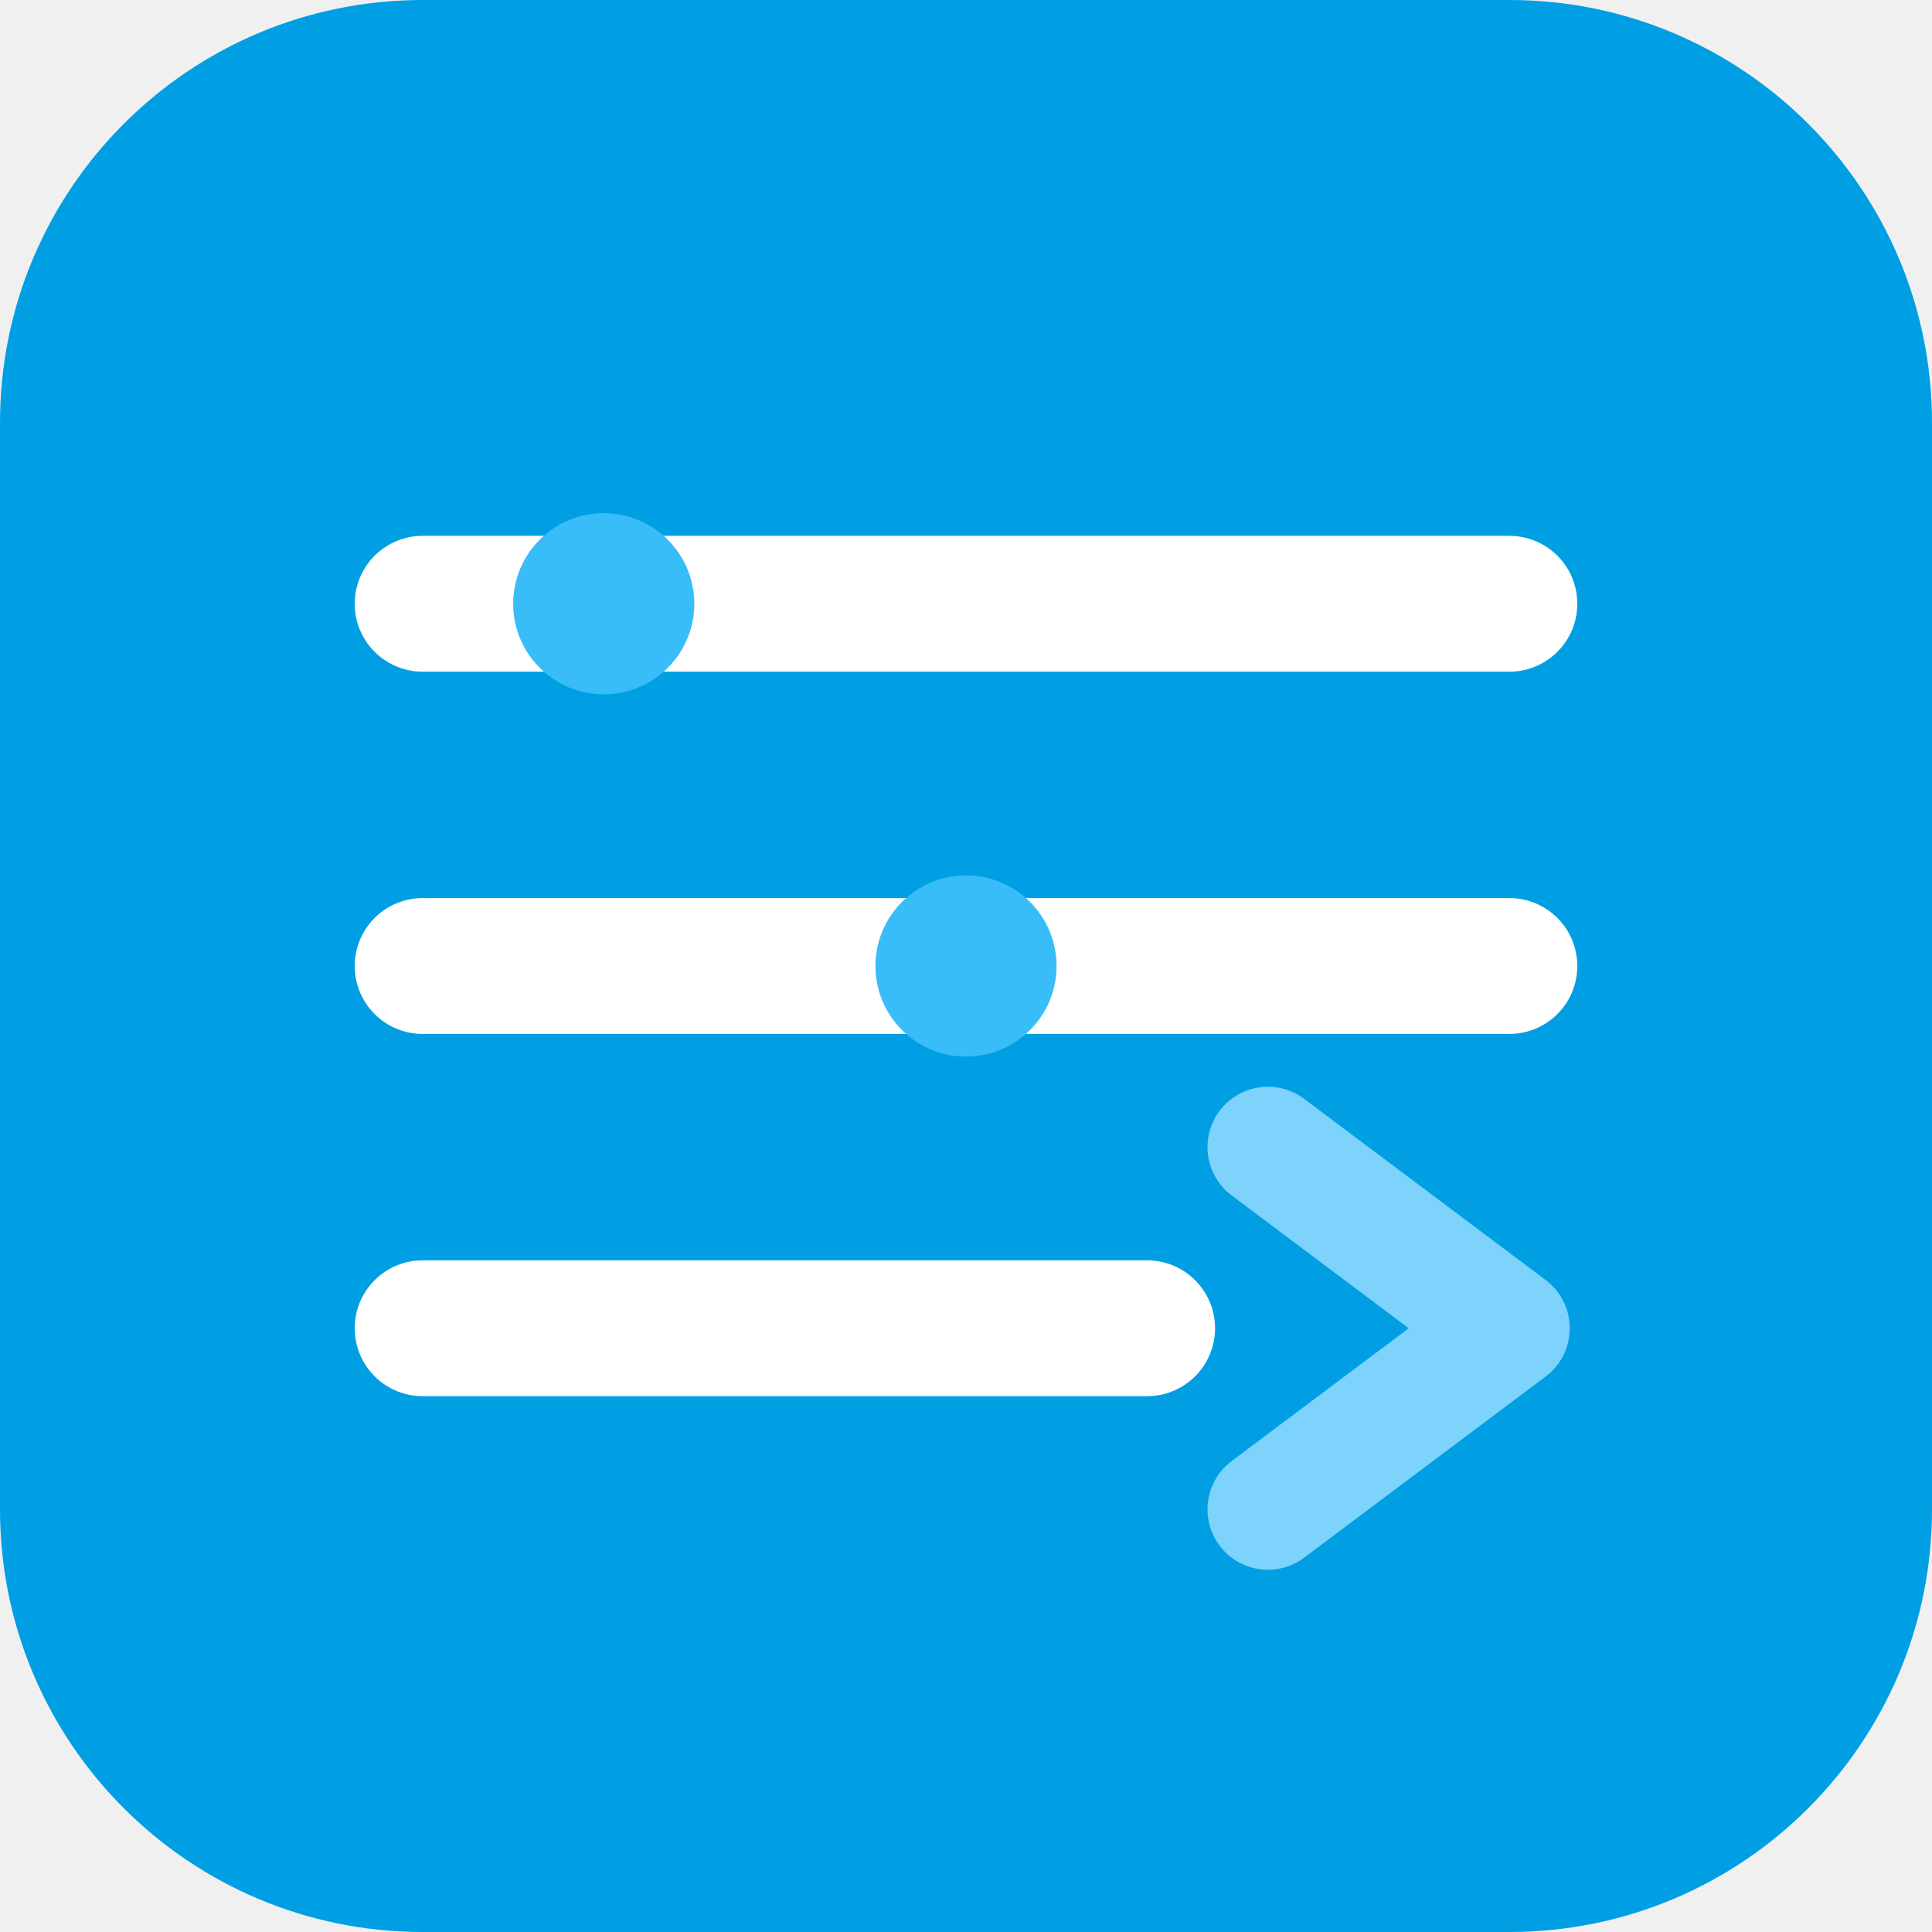
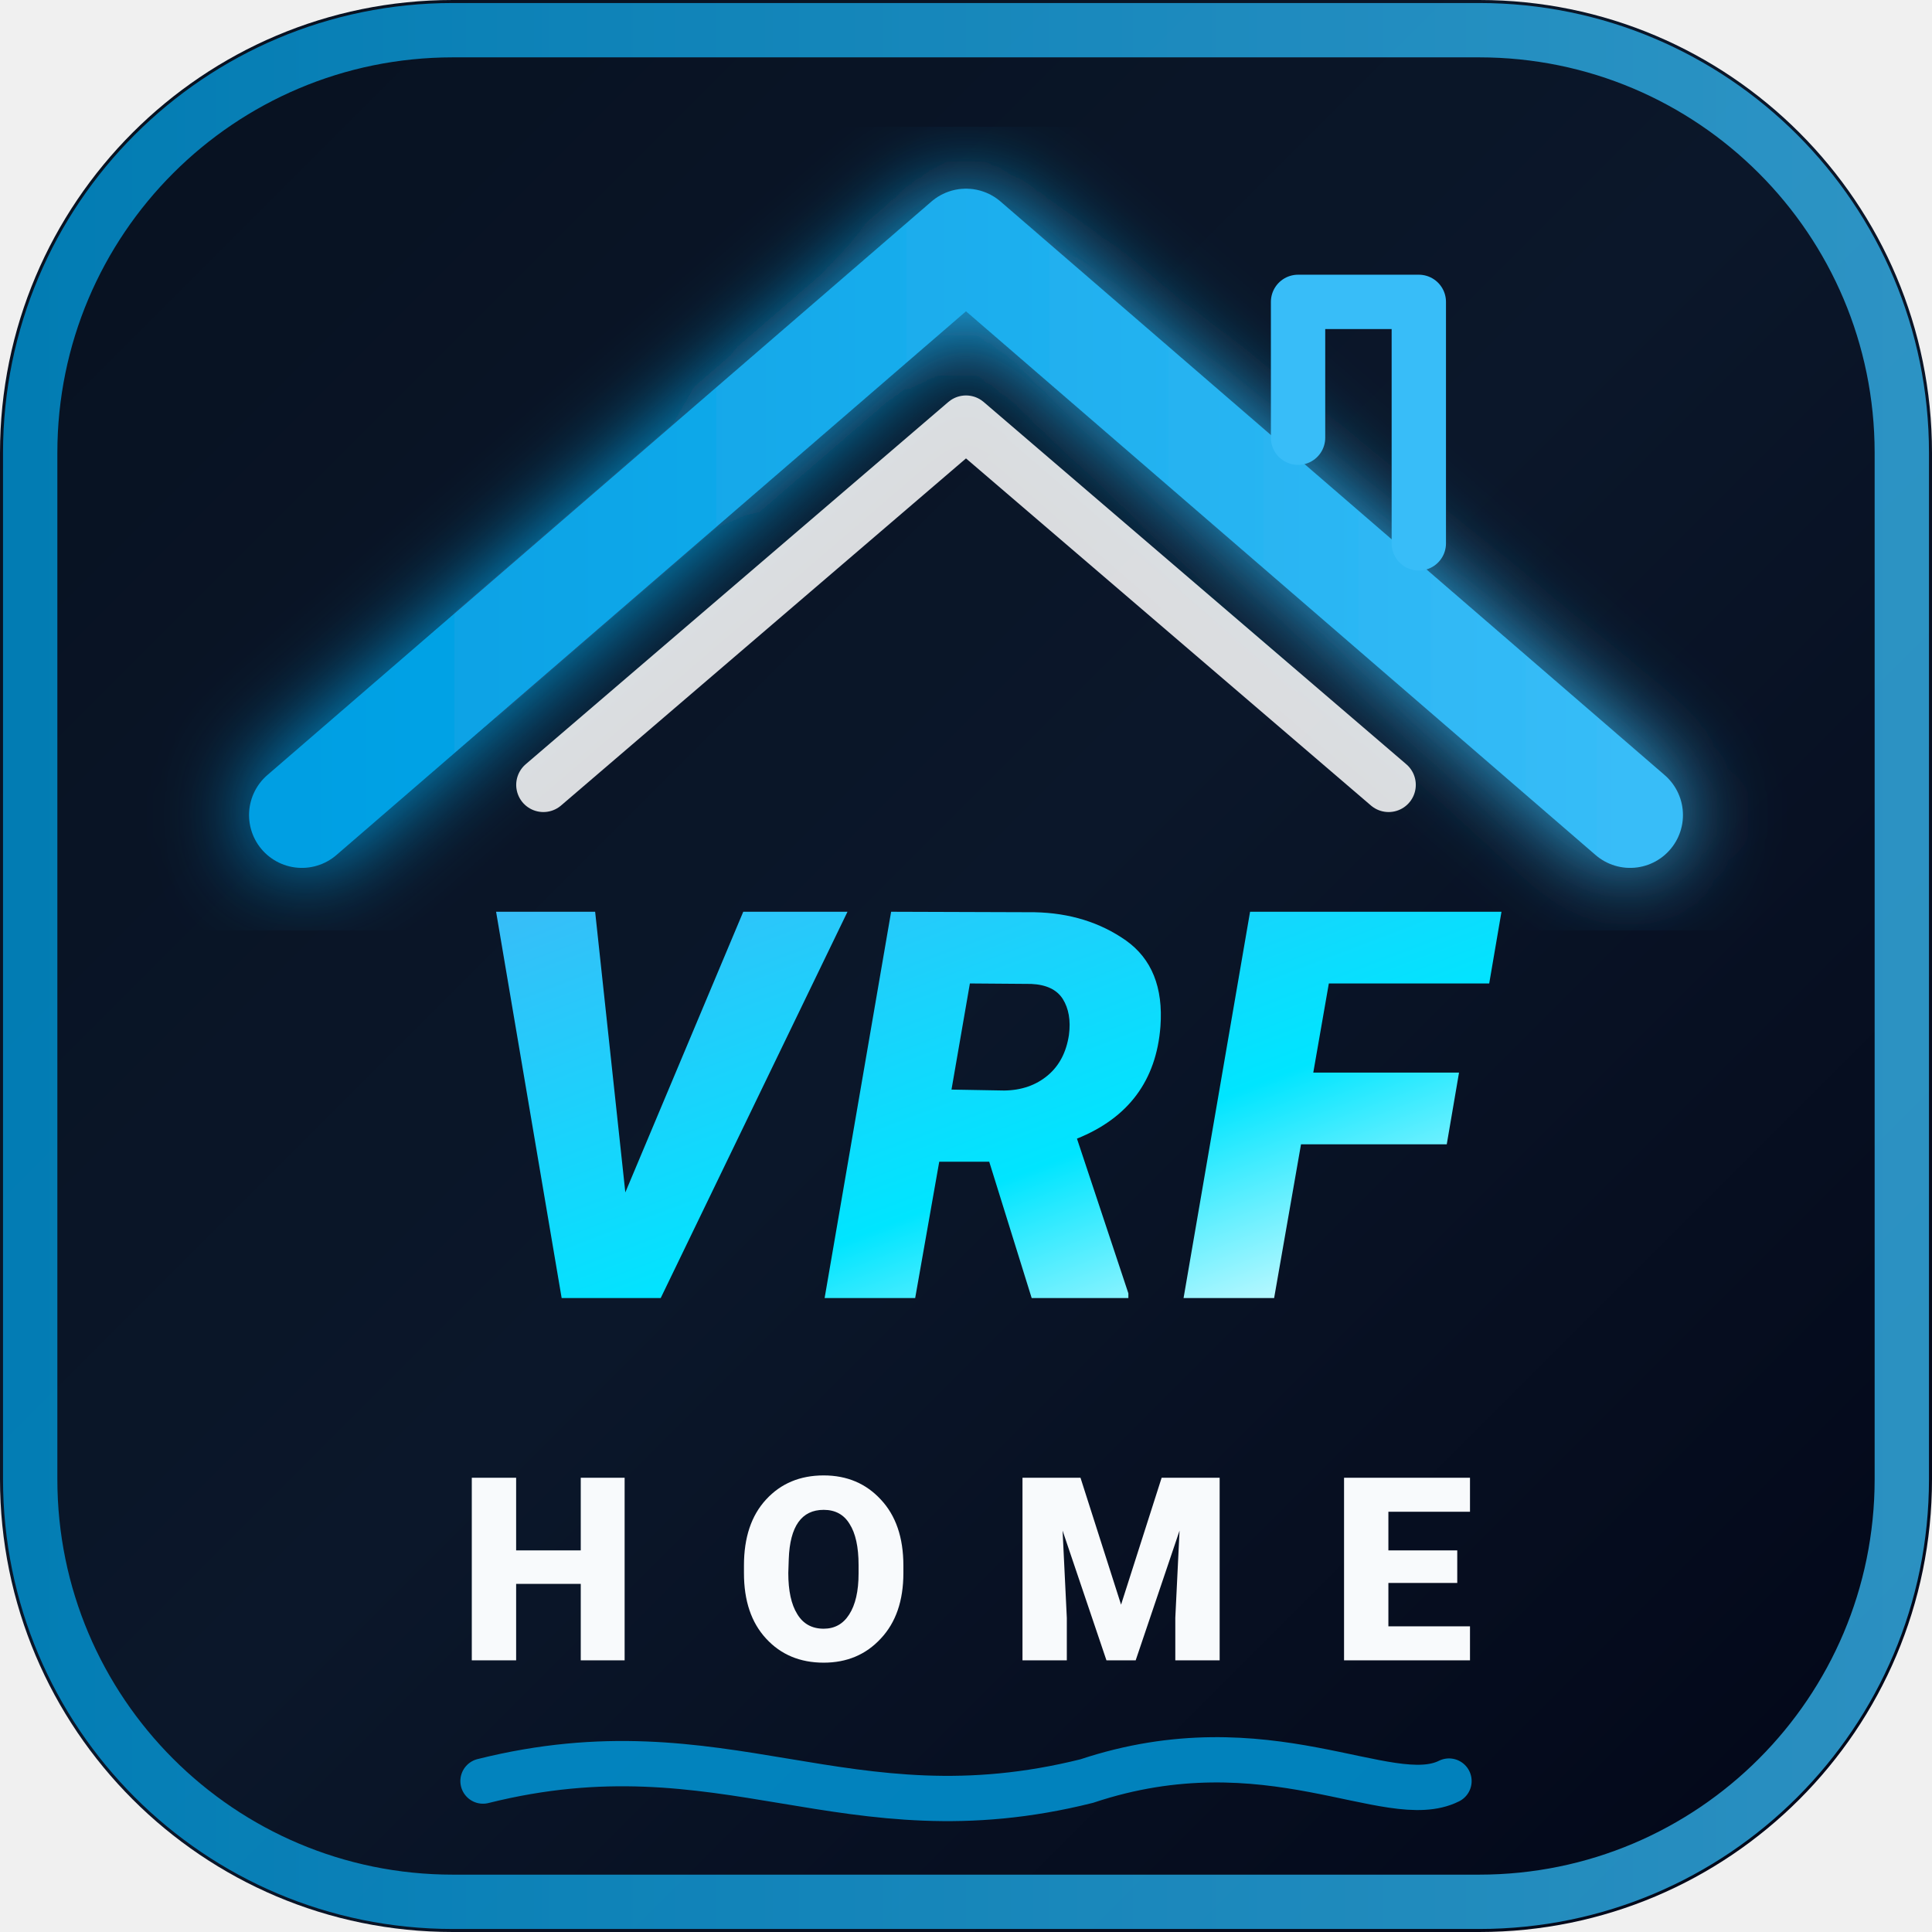
<svg xmlns="http://www.w3.org/2000/svg" viewBox="0 0 64 64" fill="none">
-   <rect width="64" height="64" rx="14" fill="#009fe3" />
-   <path d="M14 20H50M14 32H50M14 44H38" stroke="white" stroke-width="4.5" stroke-linecap="round" />
-   <path d="M42 38L50 44L42 50" stroke="#7dd3fc" stroke-width="4" stroke-linecap="round" stroke-linejoin="round" />
-   <circle cx="20" cy="20" r="3" fill="#38bdf8" />
-   <circle cx="32" cy="32" r="3" fill="#38bdf8" />
+   <defs>
+     <linearGradient id="bgGrad" x1="0%" y1="0%" x2="100%" y2="100%">
+       <stop offset="0%" stop-color="#071120" />
+       <stop offset="50%" stop-color="#0b172a" />
+       <stop offset="100%" stop-color="#020617" />
+     </linearGradient>
+     <linearGradient id="cyanGrad" x1="0%" y1="0%" x2="100%" y2="0%">
+       <stop offset="0%" stop-color="#009fe3" />
+       <stop offset="100%" stop-color="#38bdf8" />
+     </linearGradient>
+     <linearGradient id="vrfGrad" x1="0%" y1="0%" x2="100%" y2="100%">
+       <stop offset="0%" stop-color="#38bdf8" />
+       <stop offset="60%" stop-color="#00e5ff" />
+       <stop offset="100%" stop-color="#ffffff" />
+     </linearGradient>
+     <filter id="glow" x="-20%" y="-20%" width="140%" height="140%">
+       <feGaussianBlur stdDeviation="1.5" result="blur" />
+       <feComposite in="SourceGraphic" in2="blur" operator="over" />
+     </filter>
+   </defs>
+   <rect width="64" height="64" rx="15" fill="url(#bgGrad)" />
+   <rect x="1" y="1" width="62" height="62" rx="14" stroke="url(#cyanGrad)" stroke-width="1.8" stroke-opacity="0.75" />
+   <path d="M 10 27 L 32 8 L 54 27" stroke="url(#cyanGrad)" stroke-width="3.5" stroke-linecap="round" stroke-linejoin="round" filter="url(#glow)" />
+   <path d="M 43 14.5 V 10 H 47 V 18" stroke="#38bdf8" stroke-width="1.8" stroke-linecap="round" stroke-linejoin="round" />
+   <path d="M 18 26 L 32 14 L 46 26" stroke="#ffffff" stroke-width="1.8" stroke-linecap="round" stroke-linejoin="round" stroke-opacity="0.85" />
+   <text x="32" y="43" font-family="system-ui, -apple-system, 'Segoe UI', Roboto, 'Helvetica Neue', Arial, sans-serif" font-weight="900" font-style="italic" font-size="18" fill="url(#vrfGrad)" text-anchor="middle" letter-spacing="0.5" style="text-shadow: 0 2px 6px rgba(0, 159, 227, 0.6);">VRF</text>
+   <text x="32" y="55" font-family="system-ui, -apple-system, 'Segoe UI', Roboto, 'Helvetica Neue', Arial, sans-serif" font-weight="800" font-size="8.5" fill="#f8fafc" text-anchor="middle" letter-spacing="3.2">HOME</text>
+   <path d="M 16 59 C 24 57, 28 61, 36 59 C 42 57, 46 60, 48 59" stroke="#009fe3" stroke-width="1.5" stroke-linecap="round" stroke-opacity="0.8" />
</svg>
